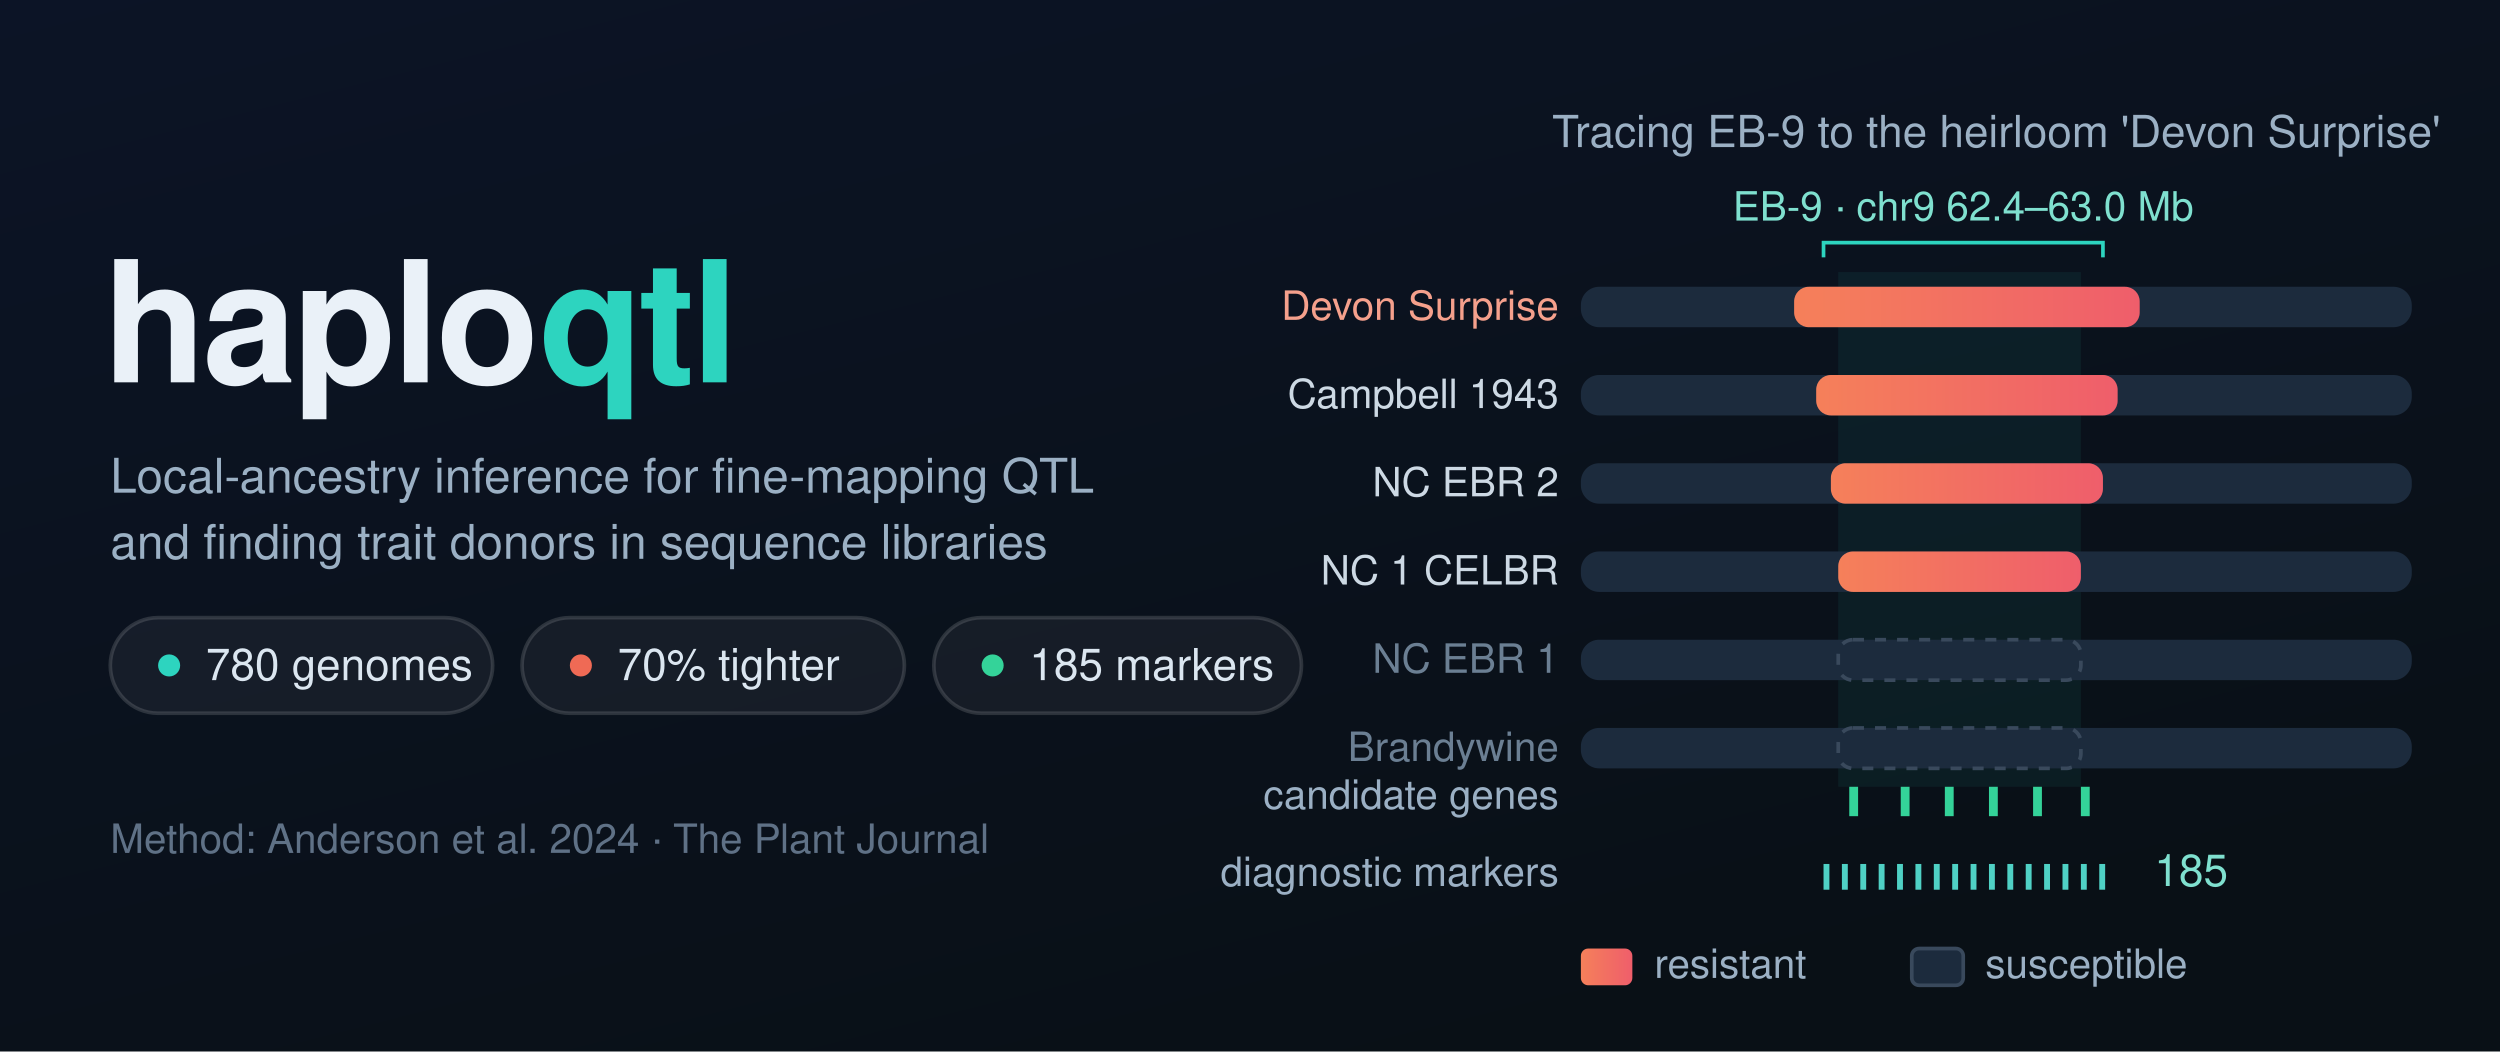
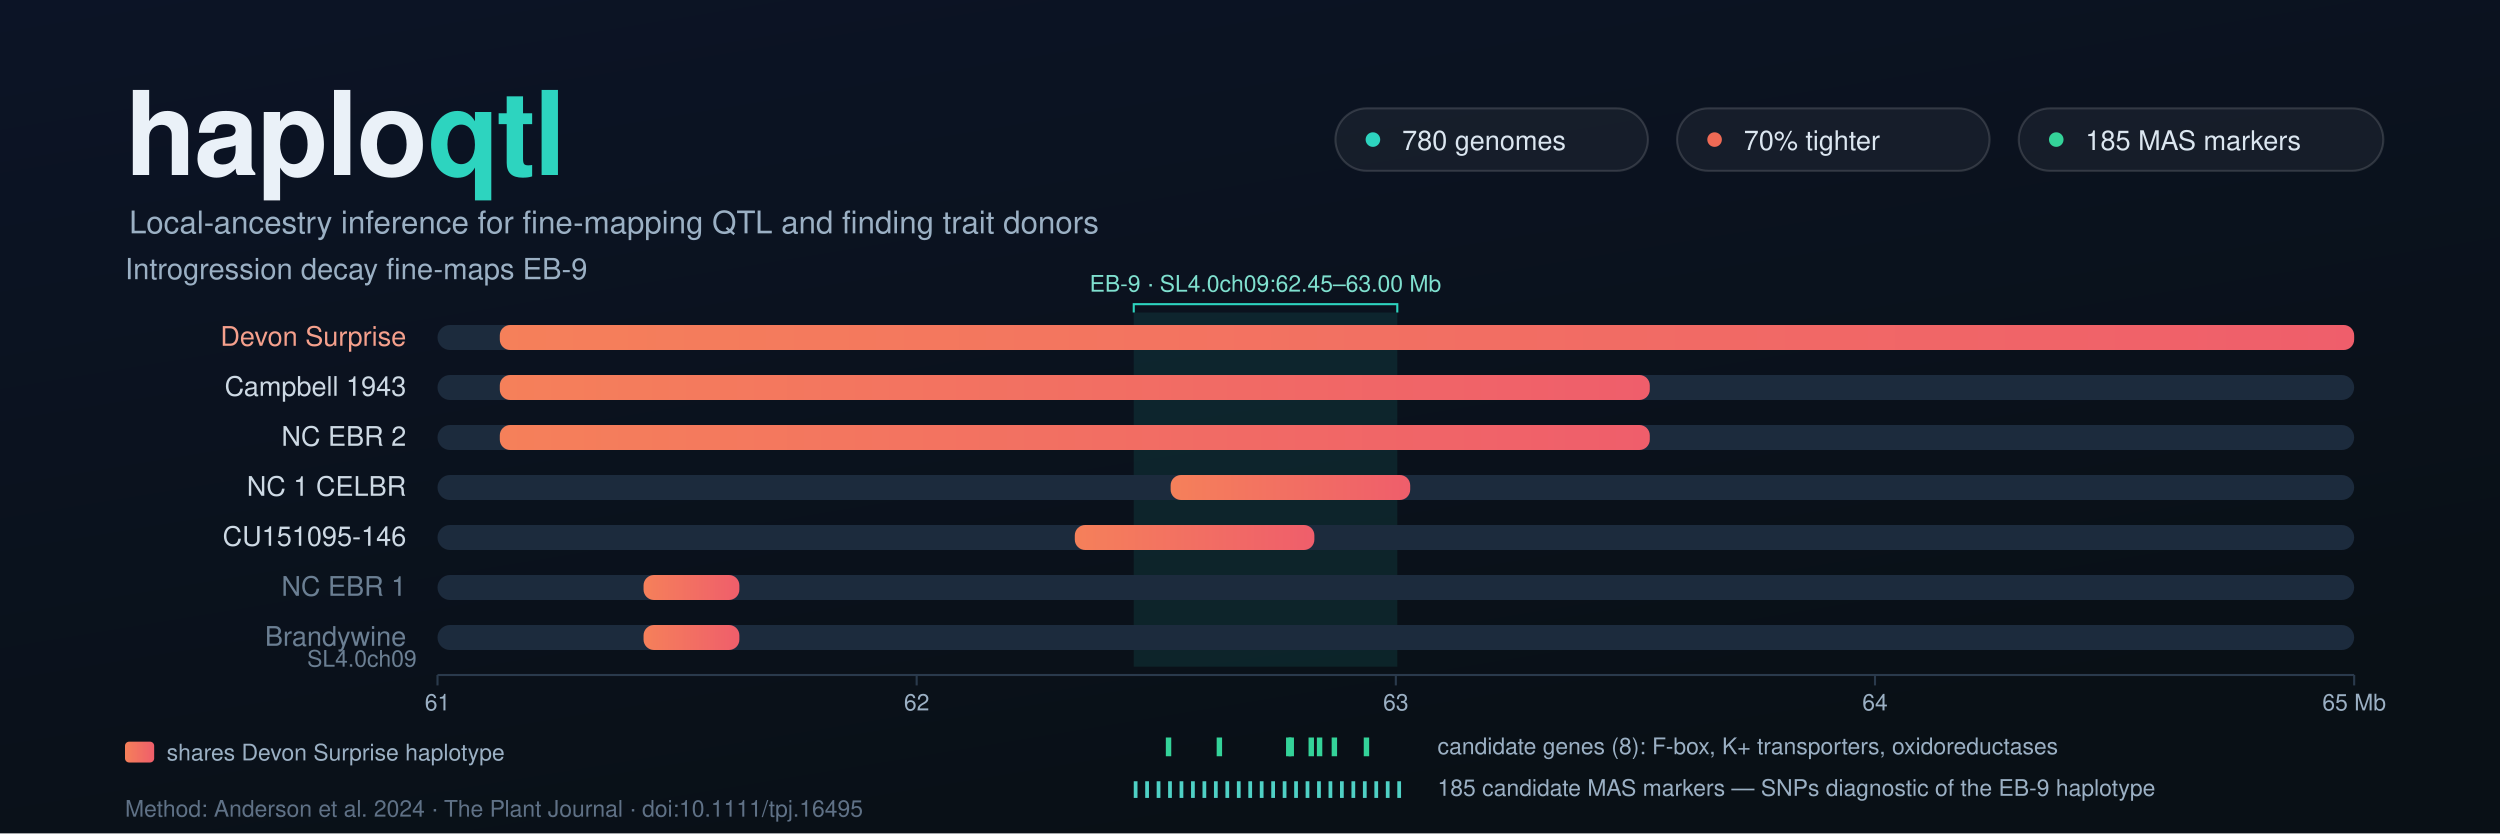
- <svg xmlns="http://www.w3.org/2000/svg" width="100%" viewBox="0 0 680 286" role="img" font-family="ui-sans-serif, system-ui, -apple-system, Segoe UI, Helvetica, Arial, sans-serif">
+ <svg xmlns="http://www.w3.org/2000/svg" width="100%" viewBox="0 0 1200 400" role="img" font-family="ui-sans-serif, system-ui, -apple-system, Segoe UI, Helvetica, Arial, sans-serif">
  <defs>
-     <linearGradient id="bg" x1="0" y1="0" x2="0.6" y2="1">
+     <linearGradient id="bg" x1="0" y1="0" x2="0.5" y2="1">
      <stop offset="0" stop-color="#0c1426" />
      <stop offset="1" stop-color="#091016" />
    </linearGradient>
    <linearGradient id="coral" x1="0" y1="0" x2="1" y2="0">
      <stop offset="0" stop-color="#f5805a" />
      <stop offset="1" stop-color="#ef5e6b" />
    </linearGradient>
  </defs>
-   <rect x="0" y="0" width="680" height="286" fill="url(#bg)" />
-   <rect x="500" y="74" width="66" height="140" fill="#2dd4bf" opacity="0.07" />
-   <text x="28" y="104" font-size="46" font-weight="700" letter-spacing="-1" fill="#eaf1f8">haplo<tspan fill="#2dd4bf">qtl</tspan>
+   <rect width="1200" height="400" fill="url(#bg)" />
+   <text x="60" y="84" font-size="56" font-weight="700" letter-spacing="-1" fill="#eaf1f8">haplo<tspan fill="#2dd4bf">qtl</tspan>
  </text>
-   <text x="30" y="134" font-size="13" fill="#9bb0c4">Local-ancestry inference for fine-mapping QTL</text>
-   <text x="30" y="152" font-size="13" fill="#9bb0c4">and finding trait donors in sequence libraries</text>
-   <rect x="30" y="168" width="104" height="26" rx="13" fill="#ffffff" opacity="0.05" />
-   <rect x="30" y="168" width="104" height="26" rx="13" fill="none" stroke="#ffffff" stroke-opacity="0.14" stroke-width="1" />
-   <circle cx="46" cy="181" r="3" fill="#2dd4bf" />
-   <text x="56" y="185" font-size="12" fill="#dbe6f0">780 genomes</text>
-   <rect x="142" y="168" width="104" height="26" rx="13" fill="#ffffff" opacity="0.05" />
-   <rect x="142" y="168" width="104" height="26" rx="13" fill="none" stroke="#ffffff" stroke-opacity="0.14" stroke-width="1" />
-   <circle cx="158" cy="181" r="3" fill="#ef6a55" />
-   <text x="168" y="185" font-size="12" fill="#dbe6f0">70% tighter</text>
-   <rect x="254" y="168" width="100" height="26" rx="13" fill="#ffffff" opacity="0.05" />
-   <rect x="254" y="168" width="100" height="26" rx="13" fill="none" stroke="#ffffff" stroke-opacity="0.14" stroke-width="1" />
-   <circle cx="270" cy="181" r="3" fill="#34d399" />
-   <text x="280" y="185" font-size="12" fill="#dbe6f0">185 markers</text>
-   <text x="30" y="232" font-size="11" fill="#5f7186">Method: Anderson et al. 2024 · The Plant Journal</text>
-   <text x="543" y="40" font-size="12" text-anchor="middle" fill="#9bb0c4">Tracing EB-9 to the heirloom 'Devon Surprise'</text>
-   <text x="534" y="60" font-size="11" text-anchor="middle" fill="#7fe0cf">EB-9 · chr9 62.4–63.0 Mb</text>
-   <path d="M496 70 V66 H572 V70" fill="none" stroke="#2dd4bf" stroke-width="1" />
-   <rect x="430" y="78" width="226" height="11" rx="5" fill="#1c2b3d" />
-   <rect x="488" y="78" width="94" height="11" rx="4" fill="url(#coral)" />
-   <text x="424" y="87" font-size="11" text-anchor="end" fill="#f5a08c">Devon Surprise</text>
-   <rect x="430" y="102" width="226" height="11" rx="5" fill="#1c2b3d" />
-   <rect x="494" y="102" width="82" height="11" rx="4" fill="url(#coral)" />
-   <text x="424" y="111" font-size="11" text-anchor="end" fill="#cdd9e4">Campbell 1943</text>
-   <rect x="430" y="126" width="226" height="11" rx="5" fill="#1c2b3d" />
-   <rect x="498" y="126" width="74" height="11" rx="4" fill="url(#coral)" />
-   <text x="424" y="135" font-size="11" text-anchor="end" fill="#cdd9e4">NC EBR 2</text>
-   <rect x="430" y="150" width="226" height="11" rx="5" fill="#1c2b3d" />
-   <rect x="500" y="150" width="66" height="11" rx="4" fill="url(#coral)" />
-   <text x="424" y="159" font-size="11" text-anchor="end" fill="#cdd9e4">NC 1 CELBR</text>
-   <rect x="430" y="174" width="226" height="11" rx="5" fill="#1c2b3d" />
-   <rect x="500" y="174" width="66" height="11" rx="4" fill="none" stroke="#39495c" stroke-width="1" stroke-dasharray="3 3" />
-   <text x="424" y="183" font-size="11" text-anchor="end" fill="#6b7f93">NC EBR 1</text>
-   <rect x="430" y="198" width="226" height="11" rx="5" fill="#1c2b3d" />
-   <rect x="500" y="198" width="66" height="11" rx="4" fill="none" stroke="#39495c" stroke-width="1" stroke-dasharray="3 3" />
-   <text x="424" y="207" font-size="11" text-anchor="end" fill="#6b7f93">Brandywine</text>
-   <text x="424" y="220" font-size="11" text-anchor="end" fill="#9bb0c4">candidate genes</text>
-   <rect x="503" y="214" width="2.4" height="8" fill="#34d399" />
-   <rect x="517" y="214" width="2.4" height="8" fill="#34d399" />
-   <rect x="529" y="214" width="2.4" height="8" fill="#34d399" />
-   <rect x="541" y="214" width="2.4" height="8" fill="#34d399" />
-   <rect x="553" y="214" width="2.4" height="8" fill="#34d399" />
-   <rect x="566" y="214" width="2.4" height="8" fill="#34d399" />
-   <text x="424" y="241" font-size="11" text-anchor="end" fill="#9bb0c4">diagnostic markers</text>
-   <rect x="496" y="235" width="1.6" height="7" fill="#4fd1c5" />
-   <rect x="501" y="235" width="1.6" height="7" fill="#4fd1c5" />
-   <rect x="506" y="235" width="1.6" height="7" fill="#4fd1c5" />
-   <rect x="511" y="235" width="1.6" height="7" fill="#4fd1c5" />
-   <rect x="516" y="235" width="1.6" height="7" fill="#4fd1c5" />
-   <rect x="521" y="235" width="1.6" height="7" fill="#4fd1c5" />
-   <rect x="526" y="235" width="1.6" height="7" fill="#4fd1c5" />
-   <rect x="531" y="235" width="1.6" height="7" fill="#4fd1c5" />
-   <rect x="536" y="235" width="1.6" height="7" fill="#4fd1c5" />
-   <rect x="541" y="235" width="1.6" height="7" fill="#4fd1c5" />
-   <rect x="546" y="235" width="1.6" height="7" fill="#4fd1c5" />
-   <rect x="551" y="235" width="1.6" height="7" fill="#4fd1c5" />
-   <rect x="556" y="235" width="1.6" height="7" fill="#4fd1c5" />
-   <rect x="561" y="235" width="1.6" height="7" fill="#4fd1c5" />
-   <rect x="566" y="235" width="1.6" height="7" fill="#4fd1c5" />
-   <rect x="571" y="235" width="1.6" height="7" fill="#4fd1c5" />
-   <text x="586" y="241" font-size="12" font-weight="500" fill="#7fe0cf">185</text>
-   <rect x="430" y="258" width="14" height="10" rx="2" fill="url(#coral)" />
-   <text x="450" y="266" font-size="11" fill="#9bb0c4">resistant</text>
-   <rect x="520" y="258" width="14" height="10" rx="2" fill="#1c2b3d" stroke="#39495c" stroke-width="1" />
-   <text x="540" y="266" font-size="11" fill="#9bb0c4">susceptible</text>
+   <text x="62" y="112" font-size="15" fill="#9bb0c4">Local-ancestry inference for fine-mapping QTL and finding trait donors</text>
+   <rect x="641" y="52" width="150" height="30" rx="15" fill="#ffffff" opacity="0.05" />
+   <rect x="641" y="52" width="150" height="30" rx="15" fill="none" stroke="#ffffff" stroke-opacity="0.14" />
+   <circle cx="659" cy="67" r="3.5" fill="#2dd4bf" />
+   <text x="673" y="72" font-size="13" fill="#dbe6f0">780 genomes</text>
+   <rect x="805" y="52" width="150" height="30" rx="15" fill="#ffffff" opacity="0.05" />
+   <rect x="805" y="52" width="150" height="30" rx="15" fill="none" stroke="#ffffff" stroke-opacity="0.14" />
+   <circle cx="823" cy="67" r="3.5" fill="#ef6a55" />
+   <text x="837" y="72" font-size="13" fill="#dbe6f0">70% tighter</text>
+   <rect x="969" y="52" width="175" height="30" rx="15" fill="#ffffff" opacity="0.05" />
+   <rect x="969" y="52" width="175" height="30" rx="15" fill="none" stroke="#ffffff" stroke-opacity="0.14" />
+   <circle cx="987" cy="67" r="3.5" fill="#34d399" />
+   <text x="1001" y="72" font-size="13" fill="#dbe6f0">185 MAS markers</text>
+   <text x="60" y="134" font-size="14" fill="#9bb0c4">Introgression decay fine-maps EB-9</text>
+   <rect x="544.2" y="150" width="126.5" height="170" fill="#2dd4bf" opacity="0.10" />
+   <path d="M544.2 150 V146 H670.7 V150" fill="none" stroke="#2dd4bf" stroke-width="1" />
+   <text x="607.4" y="140" text-anchor="middle" font-size="11" fill="#7fe0cf">EB-9 · SL4.0ch09:62.45–63.00 Mb</text>
+   <rect x="210" y="156" width="920" height="12" rx="6.0" fill="#1c2b3d" />
+   <rect x="239.9" y="156" width="890.1" height="12" rx="5.0" fill="url(#coral)" />
+   <text x="195" y="166" text-anchor="end" font-size="13" fill="#f5a08c">Devon Surprise</text>
+   <rect x="210" y="180" width="920" height="12" rx="6.0" fill="#1c2b3d" />
+   <rect x="239.9" y="180" width="552.0" height="12" rx="5.0" fill="url(#coral)" />
+   <text x="195" y="190" text-anchor="end" font-size="13" fill="#cdd9e4">Campbell 1943</text>
+   <rect x="210" y="204" width="920" height="12" rx="6.0" fill="#1c2b3d" />
+   <rect x="239.9" y="204" width="552.0" height="12" rx="5.0" fill="url(#coral)" />
+   <text x="195" y="214" text-anchor="end" font-size="13" fill="#cdd9e4">NC EBR 2</text>
+   <rect x="210" y="228" width="920" height="12" rx="6.0" fill="#1c2b3d" />
+   <rect x="561.9" y="228" width="115.0" height="12" rx="5.0" fill="url(#coral)" />
+   <text x="195" y="238" text-anchor="end" font-size="13" fill="#cdd9e4">NC 1 CELBR</text>
+   <rect x="210" y="252" width="920" height="12" rx="6.0" fill="#1c2b3d" />
+   <rect x="515.9" y="252" width="115.0" height="12" rx="5.0" fill="url(#coral)" />
+   <text x="195" y="262" text-anchor="end" font-size="13" fill="#cdd9e4">CU151095-146</text>
+   <rect x="210" y="276" width="920" height="12" rx="6.0" fill="#1c2b3d" />
+   <rect x="308.9" y="276" width="46.0" height="12" rx="5.0" fill="url(#coral)" />
+   <text x="195" y="286" text-anchor="end" font-size="13" fill="#6b7f93">NC EBR 1</text>
+   <rect x="210" y="300" width="920" height="12" rx="6.0" fill="#1c2b3d" />
+   <rect x="308.9" y="300" width="46.0" height="12" rx="5.0" fill="url(#coral)" />
+   <text x="195" y="310" text-anchor="end" font-size="13" fill="#6b7f93">Brandywine</text>
+   <line x1="210" y1="324" x2="1130" y2="324" stroke="#2a3a4c" />
+   <line x1="210.0" y1="324" x2="210.0" y2="329" stroke="#2a3a4c" />
+   <text x="210.0" y="341" text-anchor="middle" font-size="11" fill="#9bb0c4">61</text>
+   <line x1="440.0" y1="324" x2="440.0" y2="329" stroke="#2a3a4c" />
+   <text x="440.0" y="341" text-anchor="middle" font-size="11" fill="#9bb0c4">62</text>
+   <line x1="670.0" y1="324" x2="670.0" y2="329" stroke="#2a3a4c" />
+   <text x="670.0" y="341" text-anchor="middle" font-size="11" fill="#9bb0c4">63</text>
+   <line x1="900.0" y1="324" x2="900.0" y2="329" stroke="#2a3a4c" />
+   <text x="900.0" y="341" text-anchor="middle" font-size="11" fill="#9bb0c4">64</text>
+   <line x1="1130.0" y1="324" x2="1130.0" y2="329" stroke="#2a3a4c" />
+   <text x="1130.0" y="341" text-anchor="middle" font-size="11" fill="#9bb0c4">65 Mb</text>
+   <text x="200" y="320" text-anchor="end" font-size="11" fill="#6b7f93">SL4.0ch09</text>
+   <rect x="559.6" y="354" width="2.6" height="9" fill="#34d399" />
+   <rect x="584.0" y="354" width="2.6" height="9" fill="#34d399" />
+   <rect x="617.3" y="354" width="2.6" height="9" fill="#34d399" />
+   <rect x="618.5" y="354" width="2.6" height="9" fill="#34d399" />
+   <rect x="628.1" y="354" width="2.6" height="9" fill="#34d399" />
+   <rect x="632.1" y="354" width="2.6" height="9" fill="#34d399" />
+   <rect x="639.2" y="354" width="2.6" height="9" fill="#34d399" />
+   <rect x="654.6" y="354" width="2.6" height="9" fill="#34d399" />
+   <text x="690" y="362" font-size="11" fill="#9bb0c4">candidate genes (8): F-box, K+ transporters, oxidoreductases</text>
+   <rect x="544.2" y="375" width="1.8" height="8" fill="#4fd1c5" />
+   <rect x="549.7" y="375" width="1.8" height="8" fill="#4fd1c5" />
+   <rect x="555.2" y="375" width="1.8" height="8" fill="#4fd1c5" />
+   <rect x="560.7" y="375" width="1.8" height="8" fill="#4fd1c5" />
+   <rect x="566.2" y="375" width="1.8" height="8" fill="#4fd1c5" />
+   <rect x="571.7" y="375" width="1.8" height="8" fill="#4fd1c5" />
+   <rect x="577.2" y="375" width="1.8" height="8" fill="#4fd1c5" />
+   <rect x="582.7" y="375" width="1.8" height="8" fill="#4fd1c5" />
+   <rect x="588.2" y="375" width="1.8" height="8" fill="#4fd1c5" />
+   <rect x="593.7" y="375" width="1.8" height="8" fill="#4fd1c5" />
+   <rect x="599.2" y="375" width="1.8" height="8" fill="#4fd1c5" />
+   <rect x="604.7" y="375" width="1.8" height="8" fill="#4fd1c5" />
+   <rect x="610.2" y="375" width="1.8" height="8" fill="#4fd1c5" />
+   <rect x="615.7" y="375" width="1.8" height="8" fill="#4fd1c5" />
+   <rect x="621.2" y="375" width="1.8" height="8" fill="#4fd1c5" />
+   <rect x="626.7" y="375" width="1.8" height="8" fill="#4fd1c5" />
+   <rect x="632.2" y="375" width="1.8" height="8" fill="#4fd1c5" />
+   <rect x="637.7" y="375" width="1.8" height="8" fill="#4fd1c5" />
+   <rect x="643.2" y="375" width="1.8" height="8" fill="#4fd1c5" />
+   <rect x="648.7" y="375" width="1.8" height="8" fill="#4fd1c5" />
+   <rect x="654.2" y="375" width="1.8" height="8" fill="#4fd1c5" />
+   <rect x="659.7" y="375" width="1.8" height="8" fill="#4fd1c5" />
+   <rect x="665.2" y="375" width="1.8" height="8" fill="#4fd1c5" />
+   <rect x="670.7" y="375" width="1.8" height="8" fill="#4fd1c5" />
+   <text x="690" y="382" font-size="11" fill="#9bb0c4">185 candidate MAS markers — SNPs diagnostic of the EB-9 haplotype</text>
+   <rect x="60" y="356" width="14" height="10" rx="2" fill="url(#coral)" />
+   <text x="80" y="365" font-size="11" fill="#9bb0c4">shares Devon Surprise haplotype</text>
+   <text x="60" y="392" font-size="11" fill="#5f7186">Method: Anderson et al. 2024 · The Plant Journal · doi:10.1111/tpj.16495</text>
</svg>
